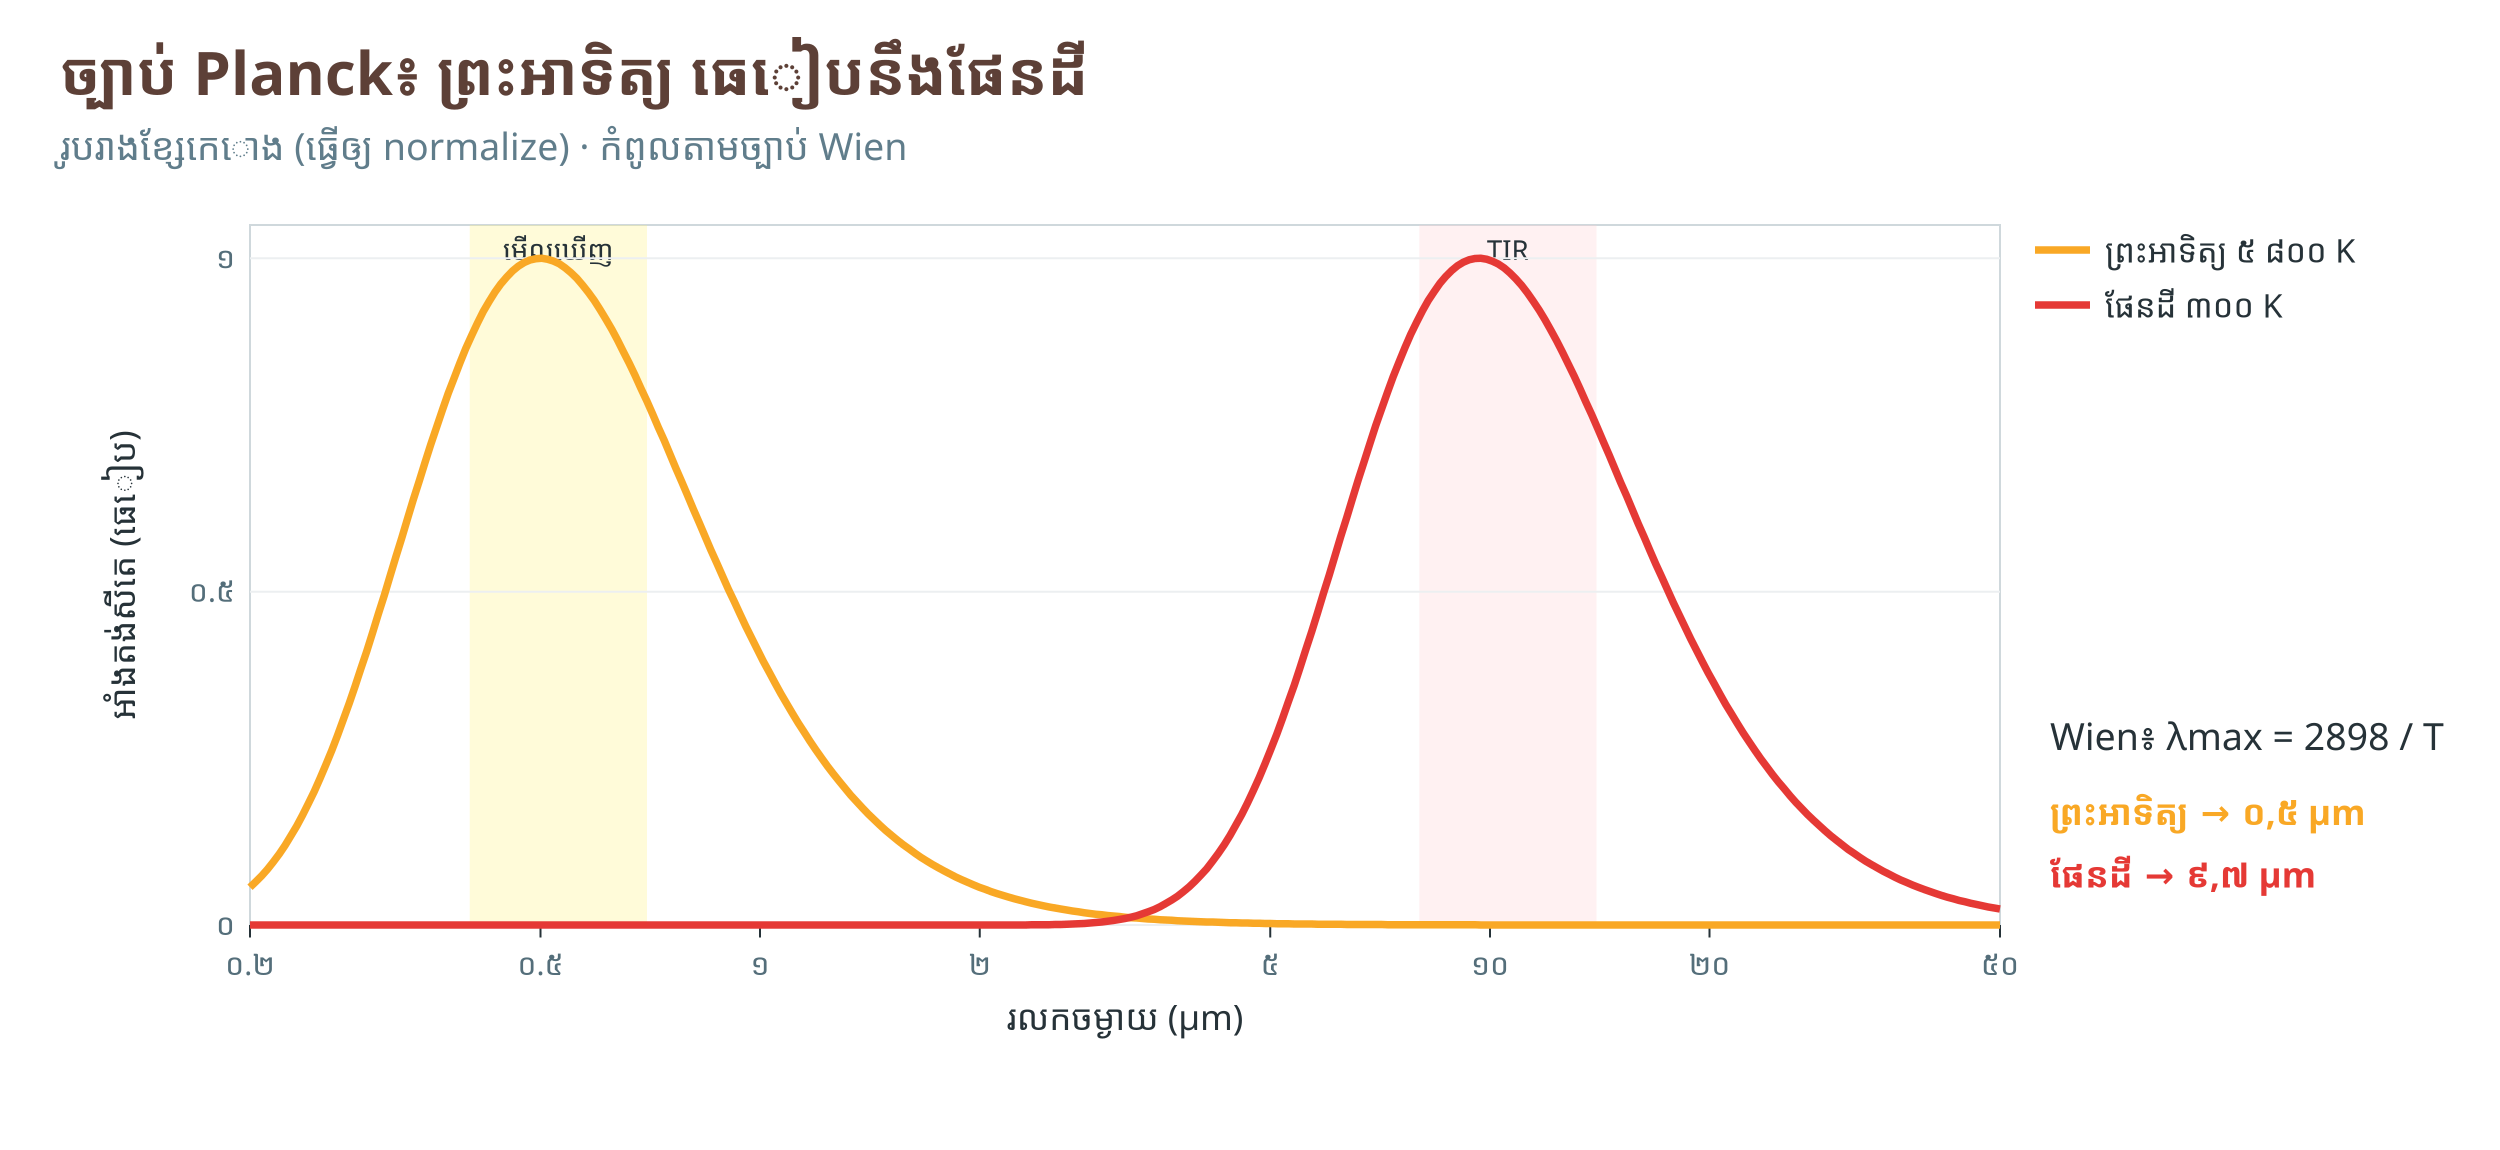
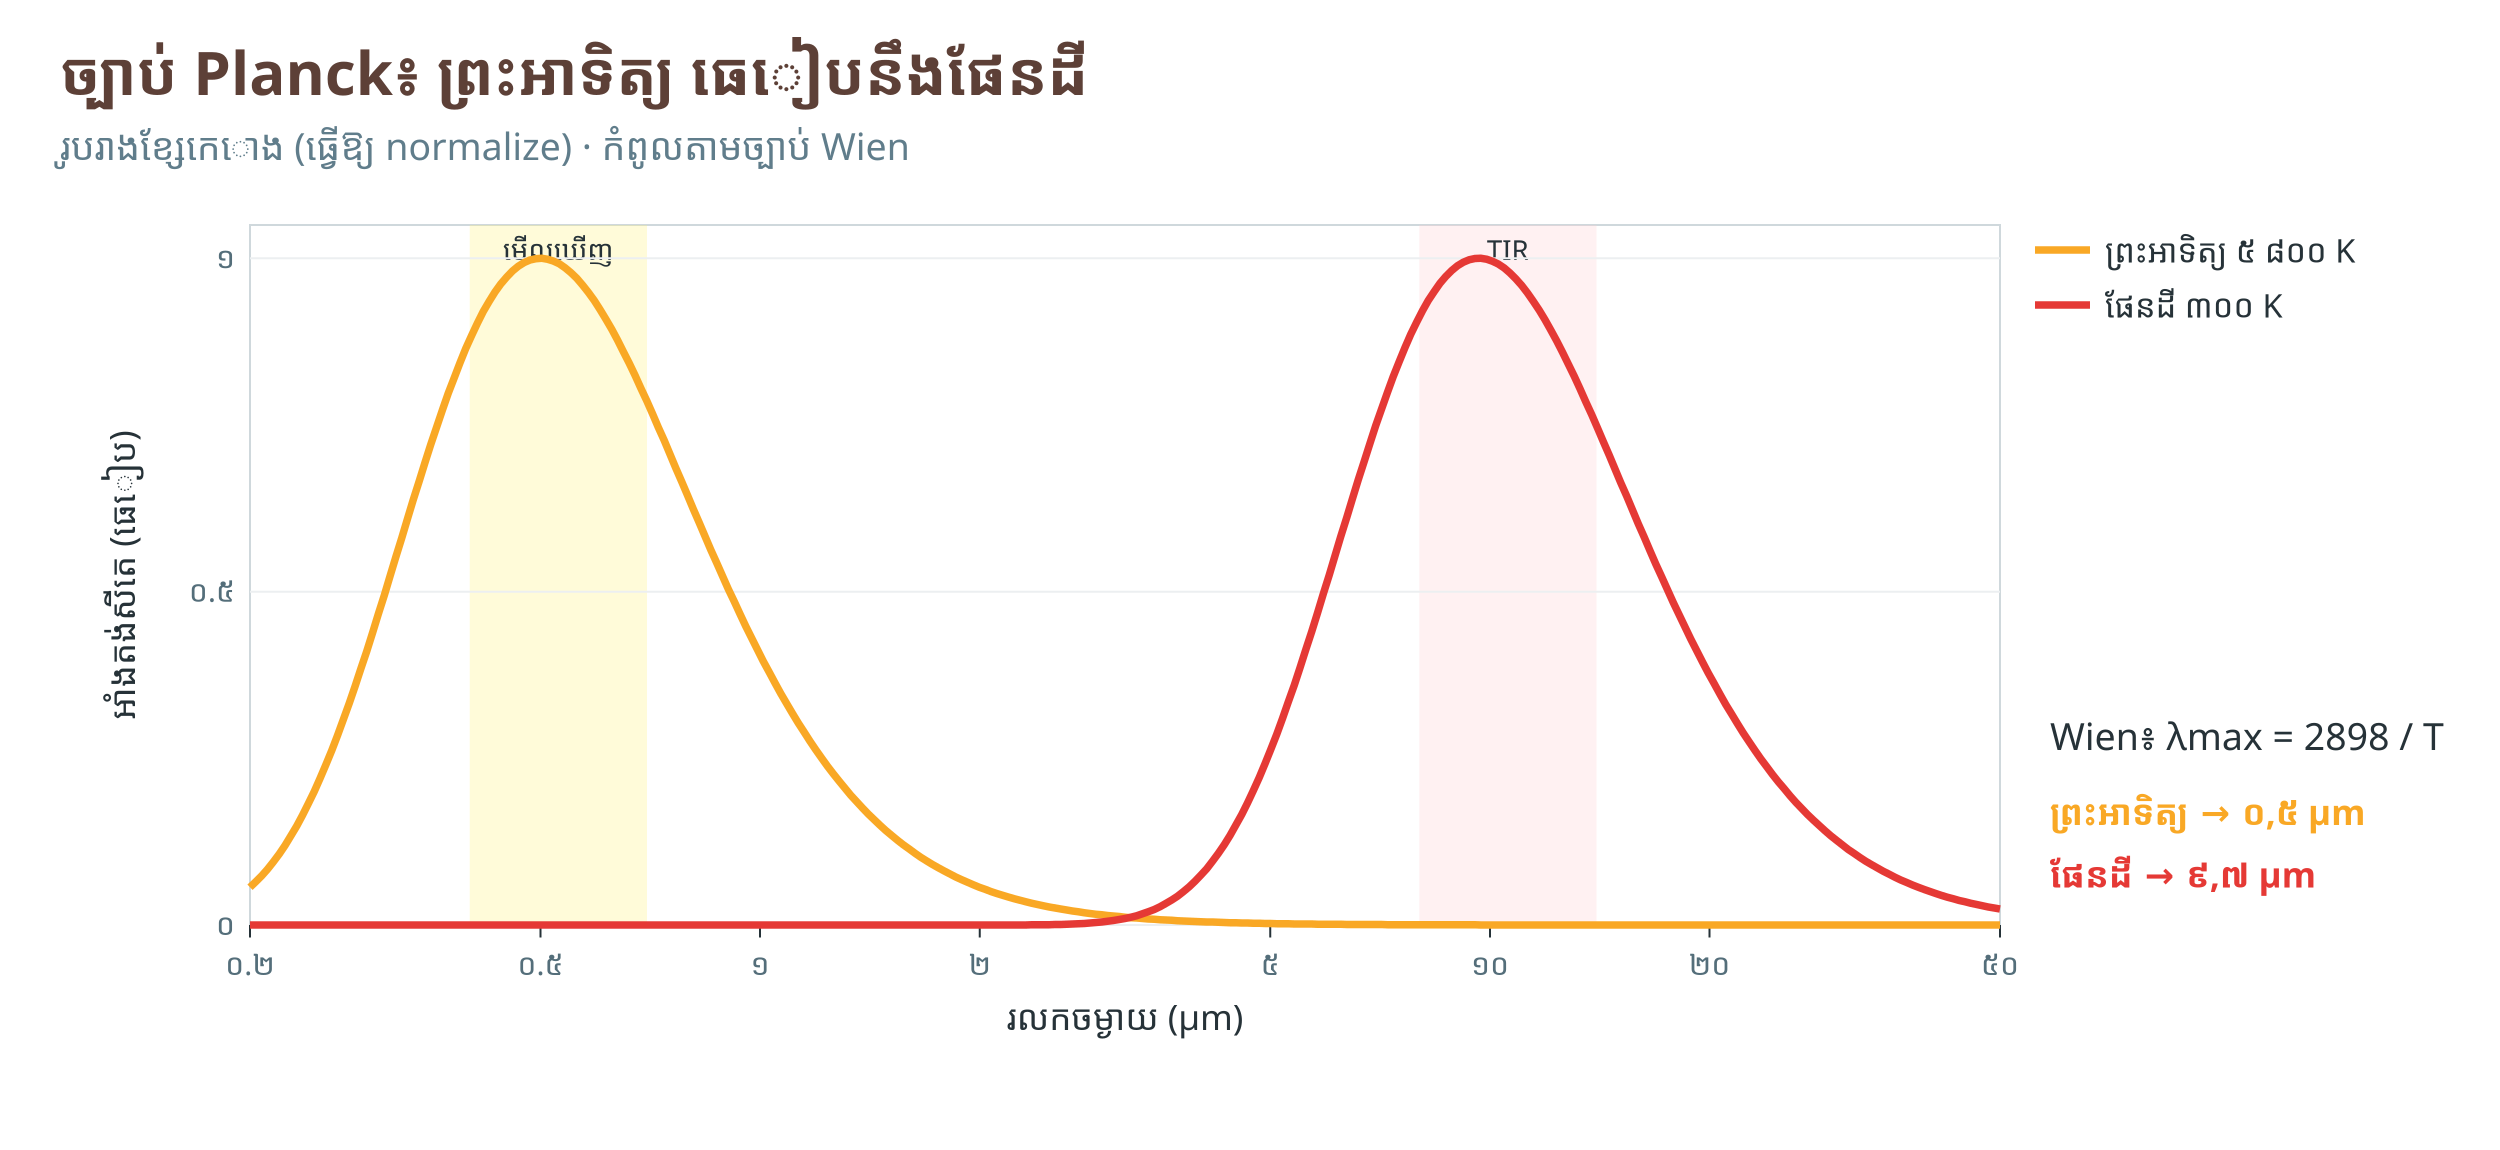
<svg xmlns="http://www.w3.org/2000/svg" viewBox="0 0 1000 460" font-family="Battambang, Siemreap, sans-serif">
  <rect width="1000" height="460" fill="#ffffff" />
  <text x="24.0" y="38.0" font-size="24" fill="#5d4037" text-anchor="start" font-weight="bold" class="ftitle">ច្បាប់ Planck៖ ព្រះអាទិត្យ ធៀបនឹងផែនដី</text>
-   <text x="24.0" y="64.0" font-size="15" fill="#607d8b" text-anchor="start" font-weight="normal" class="fsub">រូបរាងខ្សែកោង (ធ្វើឲ្យ normalize) · កំពូលតាមច្បាប់ Wien</text>
+   <text x="24.0" y="64.0" font-size="15" fill="#607d8b" text-anchor="start" font-weight="normal" class="fsub">រូបរាងខ្សែកោង (ធ្វើឱ្យ normalize) · កំពូលតាមច្បាប់ Wien</text>
  <rect x="100.0" y="90.0" width="700.0" height="280.0" rx="0" fill="#fff" stroke="#cfd8dc" stroke-width="0.8" />
  <rect x="187.9" y="90.0" width="70.9" height="280.0" rx="0" fill="#fff176" stroke="none" stroke-width="1" opacity=".28" />
  <text x="223.3" y="104.0" font-size="11" fill="#263238" text-anchor="middle" font-weight="normal">មើលឃើញ</text>
  <rect x="567.7" y="90.0" width="70.9" height="280.0" rx="0" fill="#ffcdd2" stroke="none" stroke-width="1" opacity=".28" />
  <text x="603.1" y="104.0" font-size="11" fill="#263238" text-anchor="middle" font-weight="normal">TIR</text>
  <line x1="100.0" y1="370.0" x2="100.0" y2="375.0" stroke="#263238" stroke-width="0.8" />
  <text x="100.0" y="390.0" font-size="12" fill="#546e7a" text-anchor="middle" font-weight="normal">០.២</text>
  <line x1="216.2" y1="370.0" x2="216.2" y2="375.0" stroke="#263238" stroke-width="0.8" />
  <text x="216.2" y="390.0" font-size="12" fill="#546e7a" text-anchor="middle" font-weight="normal">០.៥</text>
  <line x1="304.0" y1="370.0" x2="304.0" y2="375.0" stroke="#263238" stroke-width="0.8" />
  <text x="304.0" y="390.0" font-size="12" fill="#546e7a" text-anchor="middle" font-weight="normal">១</text>
  <line x1="391.9" y1="370.0" x2="391.9" y2="375.0" stroke="#263238" stroke-width="0.8" />
  <text x="391.9" y="390.0" font-size="12" fill="#546e7a" text-anchor="middle" font-weight="normal">២</text>
  <line x1="508.1" y1="370.0" x2="508.1" y2="375.0" stroke="#263238" stroke-width="0.8" />
  <text x="508.1" y="390.0" font-size="12" fill="#546e7a" text-anchor="middle" font-weight="normal">៥</text>
  <line x1="596.0" y1="370.0" x2="596.0" y2="375.0" stroke="#263238" stroke-width="0.8" />
  <text x="596.0" y="390.0" font-size="12" fill="#546e7a" text-anchor="middle" font-weight="normal">១០</text>
  <line x1="683.8" y1="370.0" x2="683.8" y2="375.0" stroke="#263238" stroke-width="0.8" />
  <text x="683.8" y="390.0" font-size="12" fill="#546e7a" text-anchor="middle" font-weight="normal">២០</text>
  <line x1="800.0" y1="370.0" x2="800.0" y2="375.0" stroke="#263238" stroke-width="0.8" />
  <text x="800.0" y="390.0" font-size="12" fill="#546e7a" text-anchor="middle" font-weight="normal">៥០</text>
  <line x1="100.0" y1="370.0" x2="800.0" y2="370.0" stroke="#eceff1" stroke-width="0.8" />
  <text x="94.0" y="374.0" font-size="12" fill="#546e7a" text-anchor="end" font-weight="normal">០</text>
  <line x1="100.0" y1="236.7" x2="800.0" y2="236.7" stroke="#eceff1" stroke-width="0.8" />
  <text x="94.0" y="240.7" font-size="12" fill="#546e7a" text-anchor="end" font-weight="normal">០.៥</text>
  <line x1="100.0" y1="103.3" x2="800.0" y2="103.3" stroke="#eceff1" stroke-width="0.8" />
  <text x="94.0" y="107.3" font-size="12" fill="#546e7a" text-anchor="end" font-weight="normal">១</text>
  <path d="M100.0 354.9 L102.3 352.7 L104.7 350.3 L107.0 347.7 L109.3 344.8 L111.7 341.6 L114.0 338.2 L116.3 334.4 L118.7 330.4 L121.0 326.1 L123.3 321.5 L125.7 316.6 L128.0 311.4 L130.3 306.0 L132.7 300.2 L135.0 294.2 L137.3 287.9 L139.7 281.3 L142.0 274.6 L144.3 267.6 L146.7 260.5 L149.0 253.2 L151.3 245.7 L153.7 238.2 L156.0 230.5 L158.3 222.9 L160.7 215.2 L163.0 207.5 L165.3 199.9 L167.7 192.4 L170.0 185.0 L172.3 177.8 L174.7 170.7 L177.0 163.9 L179.3 157.3 L181.7 151.1 L184.0 145.1 L186.3 139.4 L188.7 134.1 L191.0 129.2 L193.3 124.6 L195.7 120.5 L198.0 116.8 L200.3 113.6 L202.7 110.8 L205.0 108.4 L207.3 106.5 L209.7 105.0 L212.0 104.0 L214.3 103.5 L216.7 103.3 L219.0 103.7 L221.3 104.4 L223.7 105.5 L226.0 107.1 L228.3 109.0 L230.7 111.3 L233.0 114.0 L235.3 116.9 L237.7 120.2 L240.0 123.8 L242.3 127.6 L244.7 131.7 L247.0 136.0 L249.3 140.6 L251.7 145.3 L254.0 150.1 L256.3 155.2 L258.7 160.3 L261.0 165.5 L263.3 170.9 L265.7 176.2 L268.0 181.7 L270.3 187.2 L272.7 192.7 L275.0 198.1 L277.3 203.6 L279.7 209.1 L282.0 214.5 L284.3 219.9 L286.7 225.2 L289.0 230.4 L291.3 235.6 L293.7 240.6 L296.0 245.6 L298.3 250.5 L300.7 255.3 L303.0 259.9 L305.3 264.5 L307.7 268.9 L310.0 273.2 L312.3 277.4 L314.7 281.5 L317.0 285.4 L319.3 289.2 L321.7 292.9 L324.0 296.5 L326.3 299.9 L328.7 303.3 L331.0 306.5 L333.3 309.5 L335.7 312.5 L338.0 315.3 L340.3 318.1 L342.7 320.7 L345.0 323.2 L347.3 325.6 L349.7 327.9 L352.0 330.1 L354.3 332.2 L356.7 334.2 L359.0 336.1 L361.3 337.9 L363.7 339.6 L366.0 341.3 L368.3 342.9 L370.7 344.4 L373.0 345.8 L375.3 347.1 L377.7 348.4 L380.0 349.6 L382.3 350.8 L384.7 351.9 L387.0 352.9 L389.3 353.9 L391.7 354.9 L394.0 355.7 L396.3 356.6 L398.7 357.4 L401.0 358.1 L403.3 358.8 L405.7 359.5 L408.0 360.1 L410.3 360.7 L412.7 361.3 L415.0 361.8 L417.3 362.3 L419.7 362.8 L422.0 363.2 L424.3 363.6 L426.7 364.0 L429.0 364.4 L431.3 364.7 L433.7 365.1 L436.0 365.4 L438.3 365.7 L440.7 365.9 L443.0 366.2 L445.3 366.4 L447.7 366.6 L450.0 366.9 L452.3 367.1 L454.7 367.2 L457.0 367.4 L459.3 367.6 L461.7 367.7 L464.0 367.9 L466.3 368.0 L468.7 368.1 L471.0 368.3 L473.3 368.4 L475.7 368.5 L478.0 368.6 L480.3 368.7 L482.7 368.8 L485.0 368.8 L487.3 368.9 L489.7 369.0 L492.0 369.1 L494.3 369.1 L496.7 369.2 L499.0 369.2 L501.3 369.3 L503.7 369.3 L506.0 369.4 L508.3 369.4 L510.7 369.5 L513.0 369.5 L515.3 369.5 L517.7 369.6 L520.0 369.6 L522.3 369.6 L524.7 369.6 L527.0 369.7 L529.3 369.7 L531.7 369.7 L534.0 369.7 L536.3 369.7 L538.7 369.8 L541.0 369.8 L543.3 369.8 L545.7 369.8 L548.0 369.8 L550.3 369.8 L552.7 369.8 L555.0 369.9 L557.3 369.9 L559.7 369.9 L562.0 369.9 L564.3 369.9 L566.7 369.9 L569.0 369.9 L571.3 369.9 L573.7 369.9 L576.0 369.9 L578.3 369.9 L580.7 369.9 L583.0 369.9 L585.3 369.9 L587.7 369.9 L590.0 369.9 L592.3 370.0 L594.7 370.0 L597.0 370.0 L599.3 370.0 L601.7 370.0 L604.0 370.0 L606.3 370.0 L608.7 370.0 L611.0 370.0 L613.3 370.0 L615.7 370.0 L618.0 370.0 L620.3 370.0 L622.7 370.0 L625.0 370.0 L627.3 370.0 L629.7 370.0 L632.0 370.0 L634.3 370.0 L636.7 370.0 L639.0 370.0 L641.3 370.0 L643.7 370.0 L646.0 370.0 L648.3 370.0 L650.7 370.0 L653.0 370.0 L655.3 370.0 L657.7 370.0 L660.0 370.0 L662.3 370.0 L664.7 370.0 L667.0 370.0 L669.3 370.0 L671.7 370.0 L674.0 370.0 L676.3 370.0 L678.7 370.0 L681.0 370.0 L683.3 370.0 L685.7 370.0 L688.0 370.0 L690.3 370.0 L692.7 370.0 L695.0 370.0 L697.3 370.0 L699.7 370.0 L702.0 370.0 L704.3 370.0 L706.7 370.0 L709.0 370.0 L711.3 370.0 L713.7 370.0 L716.0 370.0 L718.3 370.0 L720.7 370.0 L723.0 370.0 L725.3 370.0 L727.7 370.0 L730.0 370.0 L732.3 370.0 L734.7 370.0 L737.0 370.0 L739.3 370.0 L741.7 370.0 L744.0 370.0 L746.3 370.0 L748.7 370.0 L751.0 370.0 L753.3 370.0 L755.7 370.0 L758.0 370.0 L760.3 370.0 L762.7 370.0 L765.0 370.0 L767.3 370.0 L769.7 370.0 L772.0 370.0 L774.3 370.0 L776.7 370.0 L779.0 370.0 L781.3 370.0 L783.7 370.0 L786.0 370.0 L788.3 370.0 L790.7 370.0 L793.0 370.0 L795.3 370.0 L797.7 370.0 L800.0 370.0" fill="none" stroke="#f9a825" stroke-width="3" opacity="1" />
  <line x1="814.0" y1="100.0" x2="836.0" y2="100.0" stroke="#f9a825" stroke-width="3" />
  <text x="842.0" y="105.0" font-size="13" fill="#263238" text-anchor="start" font-weight="normal">ព្រះអាទិត្យ ៥ ៨០០ K</text>
  <path d="M100.0 370.0 L102.3 370.0 L104.7 370.0 L107.0 370.0 L109.3 370.0 L111.7 370.0 L114.0 370.0 L116.3 370.0 L118.7 370.0 L121.0 370.0 L123.3 370.0 L125.7 370.0 L128.0 370.0 L130.3 370.0 L132.7 370.0 L135.0 370.0 L137.3 370.0 L139.7 370.0 L142.0 370.0 L144.3 370.0 L146.7 370.0 L149.0 370.0 L151.3 370.0 L153.7 370.0 L156.0 370.0 L158.3 370.0 L160.7 370.0 L163.0 370.0 L165.3 370.0 L167.7 370.0 L170.0 370.0 L172.3 370.0 L174.7 370.0 L177.0 370.0 L179.3 370.0 L181.7 370.0 L184.0 370.0 L186.3 370.0 L188.7 370.0 L191.0 370.0 L193.3 370.0 L195.7 370.0 L198.0 370.0 L200.3 370.0 L202.7 370.0 L205.0 370.0 L207.3 370.0 L209.7 370.0 L212.0 370.0 L214.3 370.0 L216.7 370.0 L219.0 370.0 L221.3 370.0 L223.7 370.0 L226.0 370.0 L228.3 370.0 L230.7 370.0 L233.0 370.0 L235.3 370.0 L237.7 370.0 L240.0 370.0 L242.3 370.0 L244.7 370.0 L247.0 370.0 L249.3 370.0 L251.7 370.0 L254.0 370.0 L256.3 370.0 L258.7 370.0 L261.0 370.0 L263.3 370.0 L265.7 370.0 L268.0 370.0 L270.3 370.0 L272.7 370.0 L275.0 370.0 L277.3 370.0 L279.7 370.0 L282.0 370.0 L284.3 370.0 L286.7 370.0 L289.0 370.0 L291.3 370.0 L293.7 370.0 L296.0 370.0 L298.3 370.0 L300.7 370.0 L303.0 370.0 L305.3 370.0 L307.7 370.0 L310.0 370.0 L312.3 370.0 L314.7 370.0 L317.0 370.0 L319.3 370.0 L321.7 370.0 L324.0 370.0 L326.3 370.0 L328.7 370.0 L331.0 370.0 L333.3 370.0 L335.7 370.0 L338.0 370.0 L340.3 370.0 L342.7 370.0 L345.0 370.0 L347.3 370.0 L349.7 370.0 L352.0 370.0 L354.3 370.0 L356.7 370.0 L359.0 370.0 L361.3 370.0 L363.7 370.0 L366.0 370.0 L368.3 370.0 L370.7 370.0 L373.0 370.0 L375.3 370.0 L377.7 370.0 L380.0 370.0 L382.3 370.0 L384.7 370.0 L387.0 370.0 L389.3 370.0 L391.7 370.0 L394.0 370.0 L396.3 370.0 L398.7 370.0 L401.0 370.0 L403.3 370.0 L405.7 370.0 L408.0 370.0 L410.3 370.0 L412.7 369.9 L415.0 369.9 L417.3 369.9 L419.7 369.9 L422.0 369.8 L424.3 369.8 L426.7 369.7 L429.0 369.6 L431.3 369.5 L433.7 369.4 L436.0 369.2 L438.3 369.0 L440.7 368.8 L443.0 368.5 L445.3 368.2 L447.7 367.8 L450.0 367.4 L452.3 366.9 L454.7 366.3 L457.0 365.5 L459.3 364.7 L461.7 363.8 L464.0 362.7 L466.3 361.4 L468.7 360.0 L471.0 358.5 L473.3 356.7 L475.7 354.7 L478.0 352.5 L480.3 350.1 L482.7 347.5 L485.0 344.5 L487.3 341.4 L489.7 337.9 L492.0 334.2 L494.3 330.1 L496.7 325.8 L499.0 321.2 L501.3 316.3 L503.7 311.0 L506.0 305.5 L508.3 299.8 L510.7 293.7 L513.0 287.4 L515.3 280.8 L517.7 274.1 L520.0 267.1 L522.3 259.9 L524.7 252.6 L527.0 245.2 L529.3 237.6 L531.7 230.0 L534.0 222.3 L536.3 214.6 L538.7 207.0 L541.0 199.4 L543.3 191.9 L545.7 184.5 L548.0 177.3 L550.3 170.2 L552.7 163.4 L555.0 156.9 L557.3 150.6 L559.7 144.6 L562.0 139.0 L564.3 133.7 L566.7 128.8 L569.0 124.3 L571.3 120.2 L573.7 116.6 L576.0 113.3 L578.3 110.6 L580.7 108.2 L583.0 106.3 L585.3 104.9 L587.7 103.9 L590.0 103.4 L592.3 103.3 L594.7 103.7 L597.0 104.5 L599.3 105.6 L601.7 107.2 L604.0 109.2 L606.3 111.5 L608.7 114.2 L611.0 117.2 L613.3 120.5 L615.7 124.1 L618.0 127.9 L620.3 132.0 L622.7 136.4 L625.0 140.9 L627.3 145.6 L629.7 150.5 L632.0 155.5 L634.3 160.7 L636.7 165.9 L639.0 171.2 L641.3 176.6 L643.7 182.1 L646.0 187.6 L648.3 193.1 L650.7 198.5 L653.0 204.0 L655.3 209.5 L657.7 214.9 L660.0 220.3 L662.3 225.6 L664.7 230.8 L667.0 235.9 L669.3 241.0 L671.7 246.0 L674.0 250.8 L676.3 255.6 L678.7 260.3 L681.0 264.8 L683.3 269.2 L685.7 273.5 L688.0 277.7 L690.3 281.8 L692.7 285.7 L695.0 289.5 L697.3 293.2 L699.7 296.8 L702.0 300.2 L704.3 303.5 L706.7 306.7 L709.0 309.8 L711.3 312.7 L713.7 315.5 L716.0 318.3 L718.3 320.9 L720.7 323.4 L723.0 325.8 L725.3 328.0 L727.7 330.2 L730.0 332.3 L732.3 334.3 L734.7 336.2 L737.0 338.0 L739.3 339.8 L741.7 341.4 L744.0 343.0 L746.3 344.5 L748.7 345.9 L751.0 347.2 L753.3 348.5 L755.7 349.7 L758.0 350.9 L760.3 352.0 L762.7 353.0 L765.0 354.0 L767.3 354.9 L769.7 355.8 L772.0 356.6 L774.3 357.4 L776.7 358.2 L779.0 358.9 L781.3 359.5 L783.7 360.2 L786.0 360.7 L788.3 361.3 L790.7 361.8 L793.0 362.3 L795.3 362.8 L797.7 363.2 L800.0 363.6" fill="none" stroke="#e53935" stroke-width="3" opacity="1" />
  <line x1="814.0" y1="122.0" x2="836.0" y2="122.0" stroke="#e53935" stroke-width="3" />
  <text x="842.0" y="127.0" font-size="13" fill="#263238" text-anchor="start" font-weight="normal">ផែនដី ៣០០ K</text>
  <text x="450.0" y="412.0" font-size="14" fill="#263238" text-anchor="middle" font-weight="normal">រលកចម្ងាយ (µm)</text>
  <text x="54.0" y="230.0" font-size="14" fill="#263238" text-anchor="middle" font-weight="normal" transform="rotate(-90 54 230.0)">អាំងតង់ស៊ីតេ (ធៀប)</text>
  <text x="820.0" y="300.0" font-size="15" fill="#263238" text-anchor="start" font-weight="normal">Wien៖ λmax = 2898 / T</text>
  <text x="820.0" y="330.0" font-size="14" fill="#f9a825" text-anchor="start" font-weight="bold">ព្រះអាទិត្យ → ០,៥ µm</text>
  <text x="820.0" y="355.0" font-size="14" fill="#e53935" text-anchor="start" font-weight="bold">ផែនដី → ៩,៧ µm</text>
</svg>
